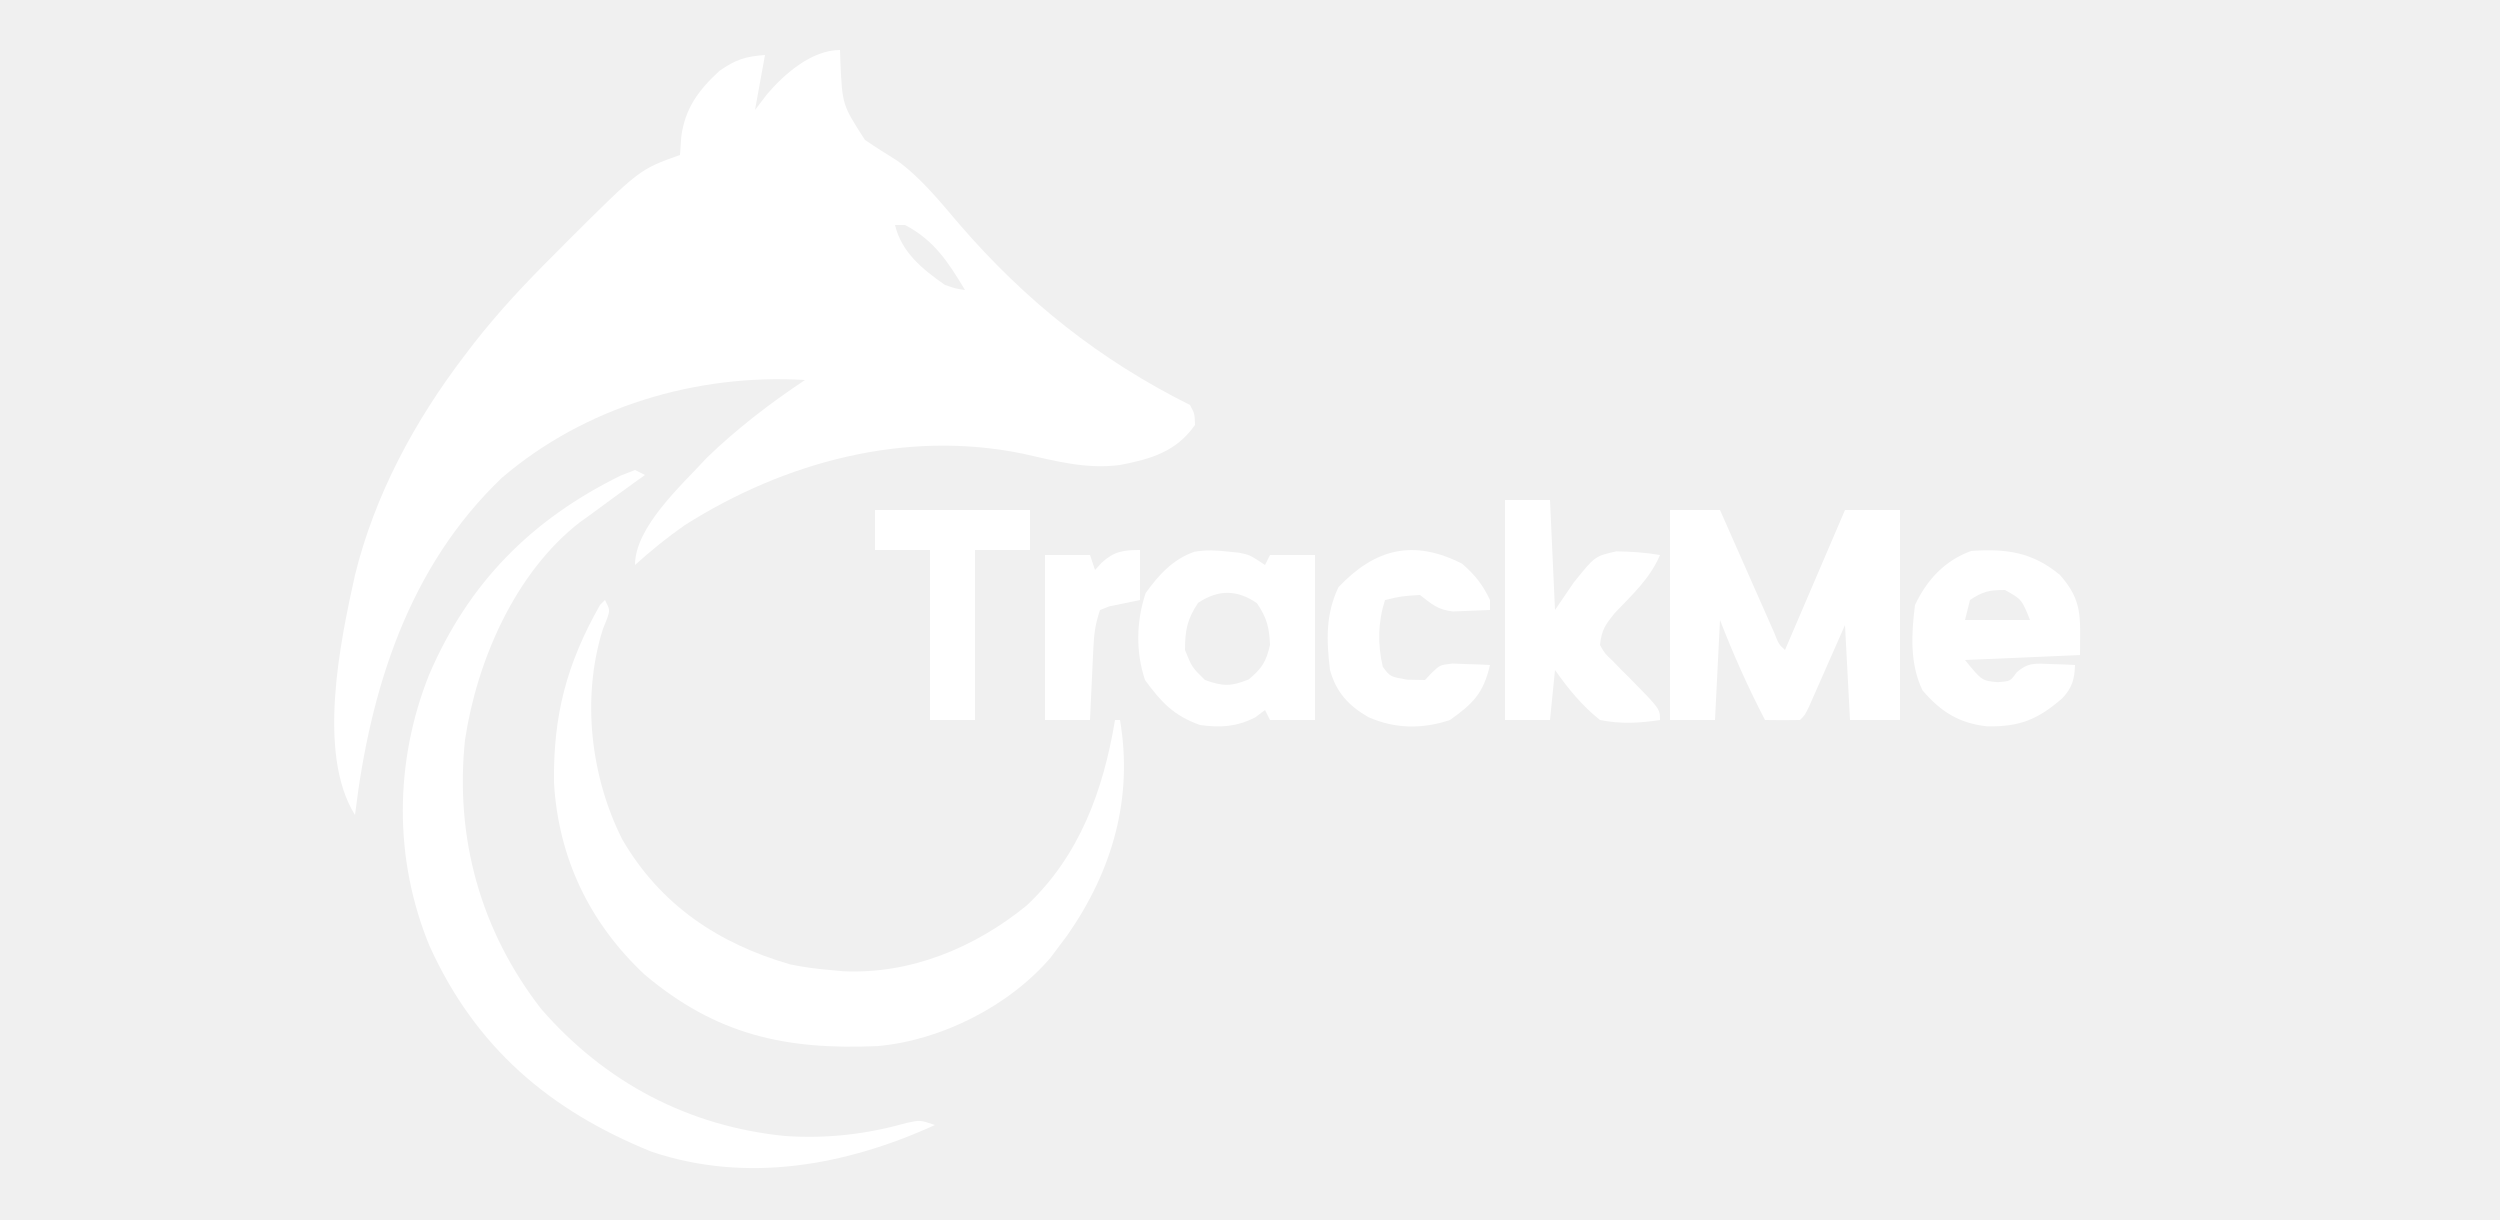
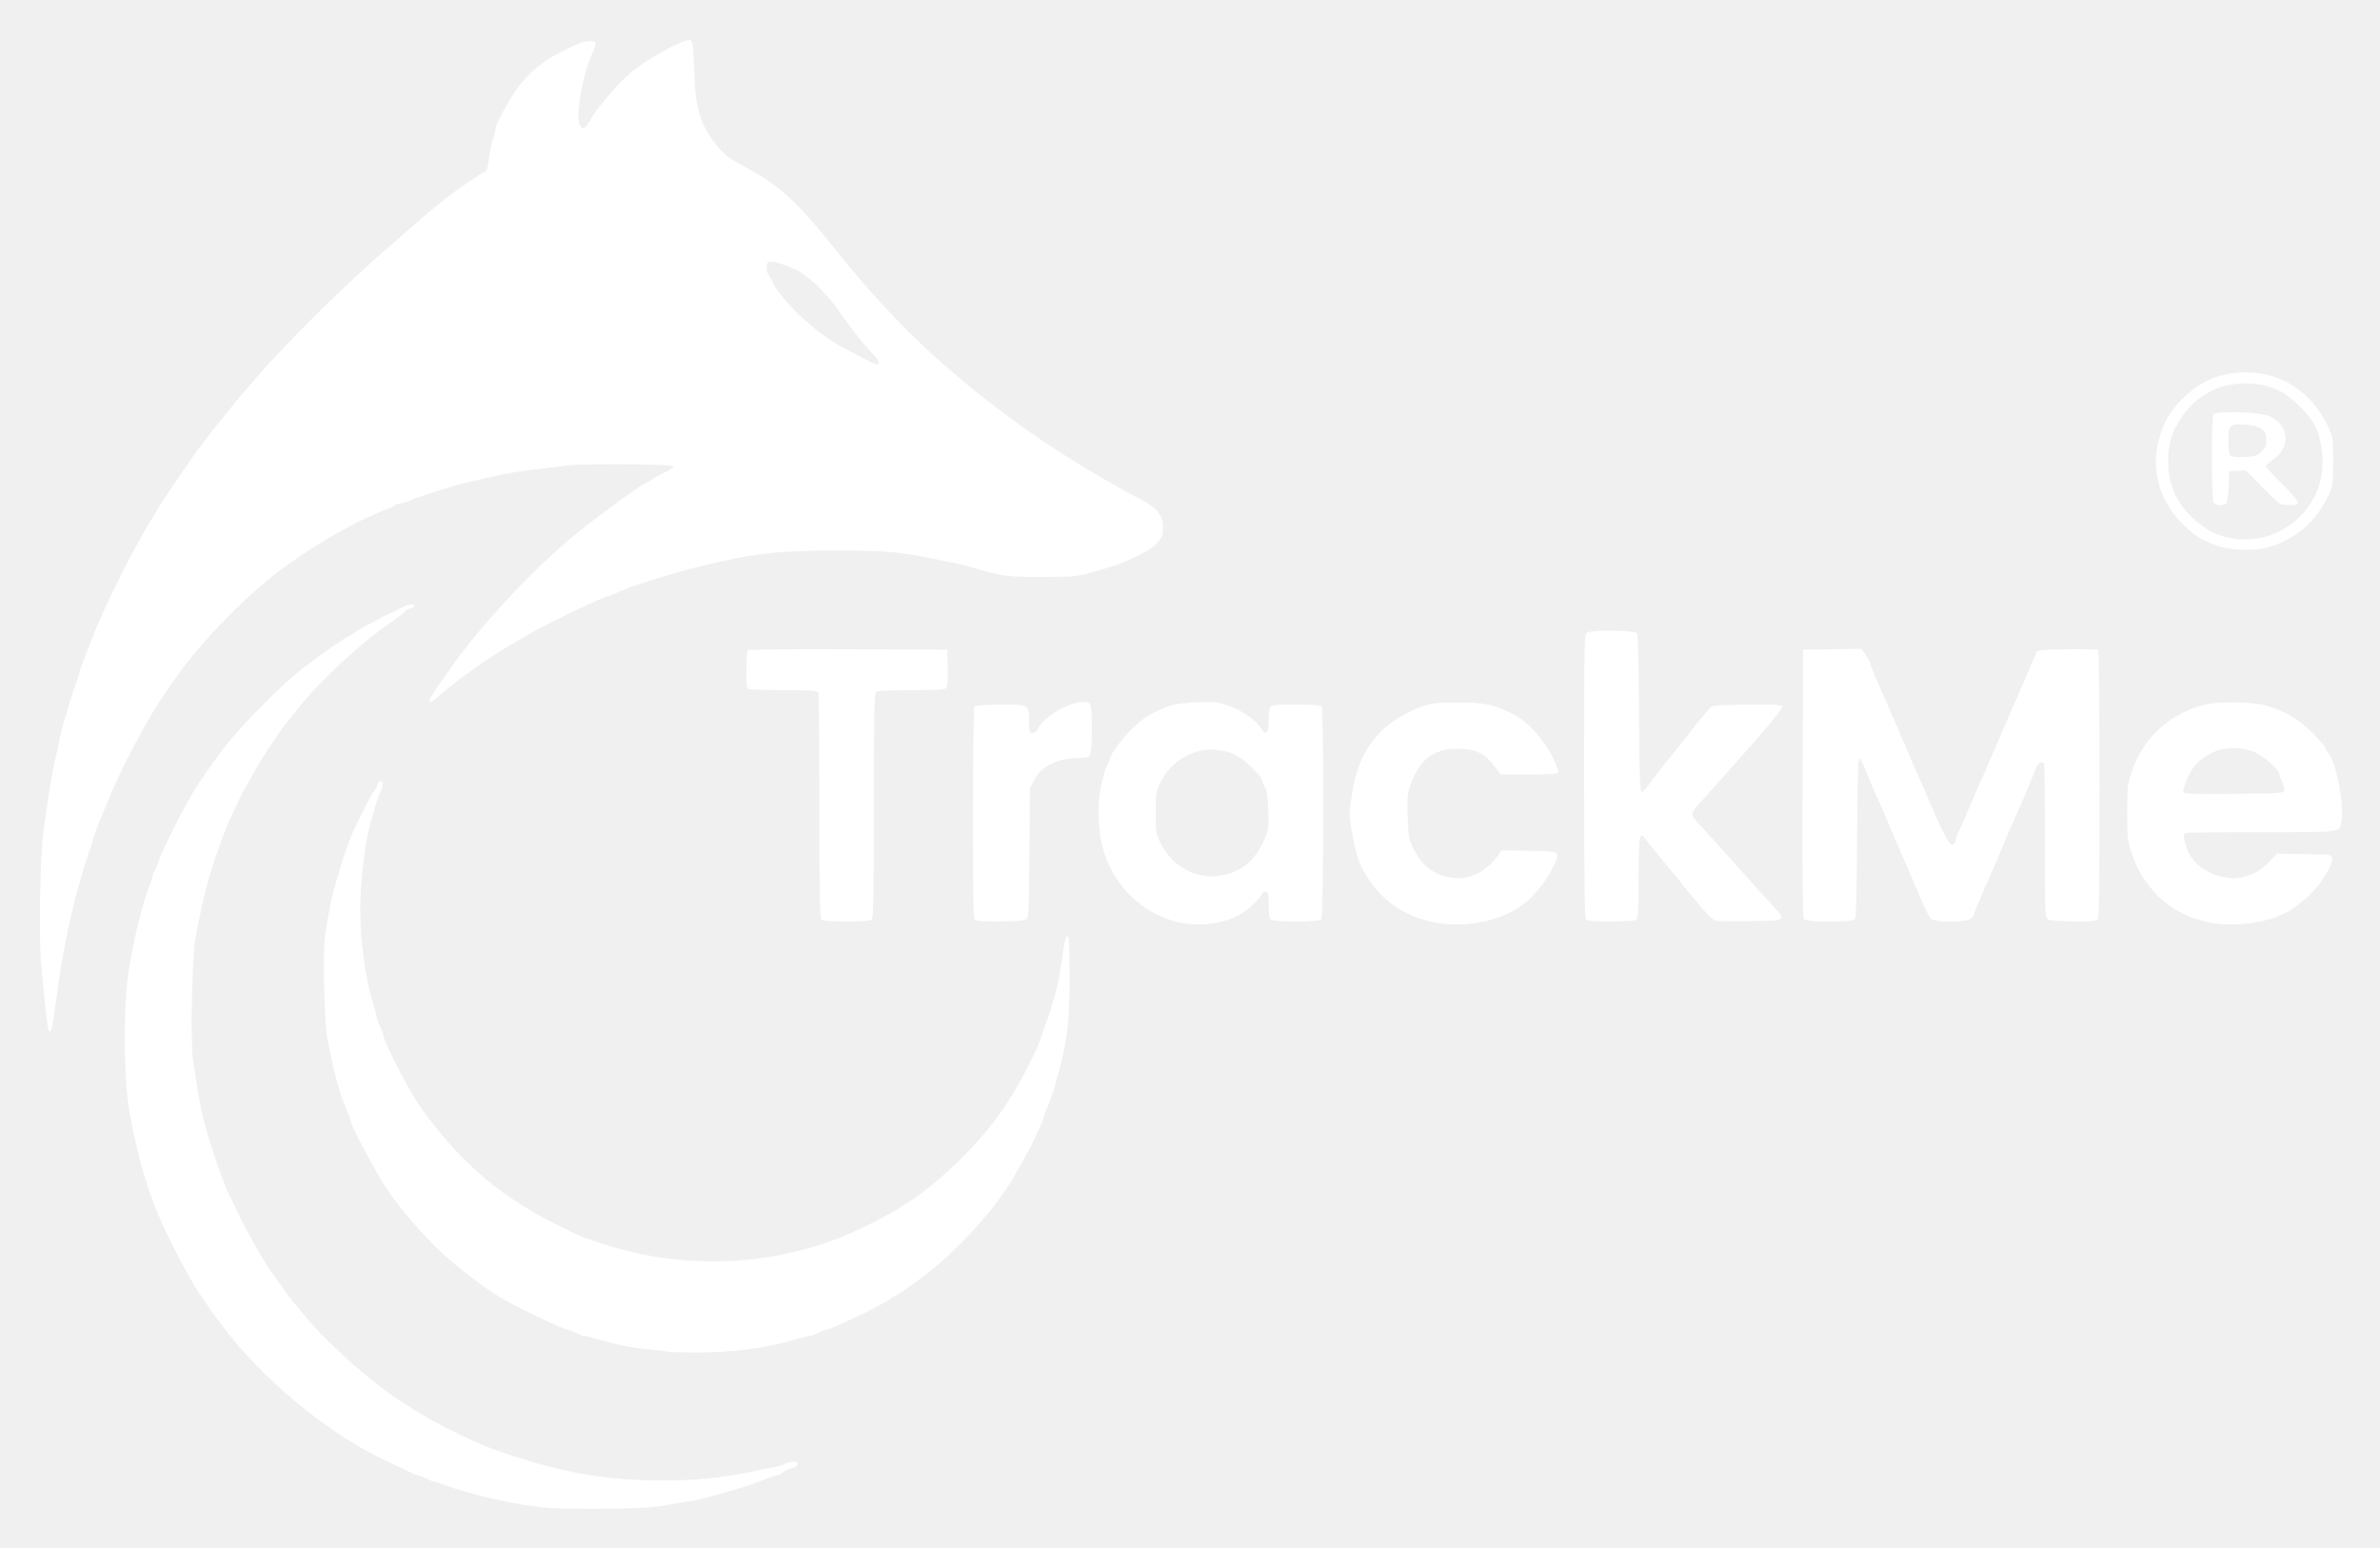
- <svg xmlns="http://www.w3.org/2000/svg" version="1.1" width="500" height="244">
-   <path d="M0 0 C0.026 0.797 0.052 1.593 0.078 2.414 C0.469 10.969 0.469 10.969 5 18 C7.133 19.449 9.315 20.806 11.5 22.176 C16.366 25.727 20.101 30.445 24 35 C37.22 50.268 51.861 61.931 70 71 C70.938 72.75 70.938 72.75 71 75 C67.217 80.348 62.269 81.782 56 83 C49.284 83.888 43.13 82.209 36.598 80.742 C13.097 75.894 -10.998 82.349 -31 95 C-34.52 97.446 -37.817 100.13 -41 103 C-41 95.371 -31.625 87.001 -26.641 81.562 C-20.664 75.762 -13.924 70.616 -7 66 C-28.765 64.706 -51.008 71.346 -67.625 85.562 C-86.323 103.426 -93.977 127.868 -97 153 C-104.657 140.748 -99.968 118.346 -97 105 C-93.02 88.891 -85.033 74.112 -75 61 C-74.434 60.257 -73.868 59.515 -73.285 58.75 C-68.3 52.357 -62.88 46.577 -57.125 40.875 C-55.874 39.612 -55.874 39.612 -54.598 38.324 C-40.09 23.861 -40.09 23.861 -32 21 C-31.918 19.804 -31.835 18.608 -31.75 17.375 C-31.019 11.701 -28.277 8.002 -24.125 4.188 C-20.895 1.926 -18.887 1.278 -15 1 C-15.66 4.63 -16.32 8.26 -17 12 C-16.196 10.948 -15.391 9.896 -14.562 8.812 C-11.1 4.746 -5.624 0 0 0 Z M11 35 C12.338 40.519 16.512 43.85 21 47 C23.151 47.724 23.151 47.724 25 48 C21.637 42.42 18.854 38.06 13 35 C12.34 35 11.68 35 11 35 Z " fill="#FFFFFF" transform="translate(168,10)" />
-   <path d="M0 0 C1 2 1 2 0.441 3.68 C0.151 4.404 -0.139 5.129 -0.438 5.875 C-4.719 19.532 -2.89 35.312 3.473 47.918 C11.109 61.007 22.675 68.718 37.02 72.875 C39.692 73.426 42.281 73.775 45 74 C46.301 74.122 46.301 74.122 47.629 74.246 C61.113 74.894 73.96 69.533 84.312 61.121 C94.893 51.202 99.687 38.031 102 24 C102.33 24 102.66 24 103 24 C105.665 39.629 101.481 54.093 92.527 66.965 C92.023 67.636 91.519 68.308 91 69 C90.384 69.826 89.768 70.653 89.133 71.504 C80.836 81.214 67.212 88.1 54.491 89.221 C36.045 90.016 22.248 86.991 7.875 74.875 C-3.102 64.571 -9.317 51.586 -10.203 36.555 C-10.375 23.049 -7.668 12.758 -1 1 C-0.67 0.67 -0.34 0.34 0 0 Z " fill="#FFFFFF" transform="translate(121,120)" />
-   <path d="M0 0 C0.66 0.33 1.32 0.66 2 1 C1.287 1.508 0.574 2.016 -0.16 2.539 C-3.124 4.67 -6.065 6.83 -9 9 C-9.651 9.465 -10.302 9.931 -10.973 10.41 C-23.97 20.458 -31.616 38.15 -34 54 C-36.044 73.59 -30.874 92.197 -18.75 107.812 C-5.942 122.522 10.73 131.301 30.104 133.207 C38.508 133.761 46.315 132.848 54.426 130.559 C57 130 57 130 60 131 C42.169 139.128 22.284 142.752 3.27 136.324 C-17.157 128.051 -31.897 115.445 -41.072 95.238 C-48.286 77.836 -48.131 58.345 -41.17 40.924 C-33.266 22.536 -20.753 9.931 -2.871 1.117 C-1.924 0.749 -0.976 0.38 0 0 Z " fill="#FFFFFF" transform="translate(127,94)" />
-   <path d="M0 0 C3.3 0 6.6 0 10 0 C10.358 0.813 10.717 1.625 11.086 2.463 C12.413 5.469 13.742 8.475 15.072 11.481 C15.648 12.783 16.223 14.086 16.798 15.389 C17.622 17.259 18.449 19.128 19.277 20.996 C19.775 22.122 20.272 23.248 20.785 24.408 C21.763 26.876 21.763 26.876 23 28 C26.96 18.76 30.92 9.52 35 0 C38.63 0 42.26 0 46 0 C46 13.86 46 27.72 46 42 C42.7 42 39.4 42 36 42 C35.67 35.73 35.34 29.46 35 23 C34.434 24.288 33.868 25.576 33.285 26.902 C32.544 28.581 31.804 30.259 31.062 31.938 C30.689 32.788 30.316 33.638 29.932 34.514 C29.574 35.323 29.216 36.131 28.848 36.965 C28.518 37.714 28.188 38.463 27.848 39.234 C27 41 27 41 26 42 C23.667 42.041 21.333 42.042 19 42 C15.603 35.457 12.653 28.879 10 22 C9.67 28.6 9.34 35.2 9 42 C6.03 42 3.06 42 0 42 C0 28.14 0 14.28 0 0 Z " fill="#FFFFFF" transform="translate(334,102)" />
-   <path d="M0 0 C0.764 0.079 1.529 0.157 2.316 0.238 C4.438 0.688 4.438 0.688 7.438 2.688 C7.768 2.027 8.098 1.367 8.438 0.688 C11.408 0.688 14.377 0.688 17.438 0.688 C17.438 11.578 17.438 22.468 17.438 33.688 C14.467 33.688 11.498 33.688 8.438 33.688 C8.107 33.028 7.777 32.367 7.438 31.688 C6.777 32.182 6.117 32.678 5.438 33.188 C1.687 35.063 -1.483 35.266 -5.562 34.688 C-10.828 32.829 -13.356 30.084 -16.562 25.688 C-18.441 20.051 -18.31 13.929 -16.438 8.312 C-13.86 4.704 -10.973 1.517 -6.656 0.031 C-4.316 -0.353 -2.355 -0.267 0 0 Z M-5.938 10.25 C-8.127 13.535 -8.562 15.74 -8.562 19.688 C-7.171 23.15 -7.171 23.15 -4.562 25.688 C-0.978 26.984 0.661 27.005 4.188 25.562 C6.846 23.347 7.656 22.05 8.438 18.688 C8.294 15.161 7.809 13.23 5.812 10.312 C1.807 7.572 -1.888 7.586 -5.938 10.25 Z " fill="#FFFFFF" transform="translate(245.5625,110.3125)" />
-   <path d="M0 0 C4.651 5.293 4 8.444 4 16 C-3.59 16.33 -11.18 16.66 -19 17 C-15.623 21.148 -15.623 21.148 -12.438 21.438 C-9.941 21.251 -9.941 21.251 -8.672 19.484 C-6.36 17.431 -4.851 17.694 -1.812 17.812 C-0.461 17.853 -0.461 17.853 0.918 17.895 C1.949 17.947 1.949 17.947 3 18 C2.917 20.838 2.428 22.54 0.48 24.633 C-4.423 28.906 -8.06 30.38 -14.586 30.273 C-20.227 29.635 -23.861 27.338 -27.5 23.062 C-30.068 17.765 -29.728 11.709 -29 6 C-26.621 0.978 -23.074 -2.89 -17.75 -4.812 C-10.781 -5.288 -5.527 -4.606 0 0 Z M-18 5 C-18.33 6.32 -18.66 7.64 -19 9 C-14.71 9 -10.42 9 -6 9 C-7.649 4.876 -7.649 4.876 -11 3 C-14.151 3 -15.418 3.279 -18 5 Z " fill="#FFFFFF" transform="translate(412,115)" />
-   <path d="M0 0 C2.97 0 5.94 0 9 0 C9.33 7.26 9.66 14.52 10 22 C11.238 20.185 12.475 18.37 13.75 16.5 C17.983 11.227 17.983 11.227 22.27 10.27 C25.249 10.308 28.063 10.508 31 11 C29.008 15.703 25.474 18.912 21.996 22.562 C20.038 24.954 19.319 25.997 19 29 C19.955 30.702 19.955 30.702 21.527 32.164 C22.072 32.729 22.617 33.293 23.178 33.875 C24.049 34.741 24.049 34.741 24.938 35.625 C31 41.776 31 41.776 31 44 C26.838 44.634 23.142 44.841 19 44 C15.362 41.108 12.675 37.783 10 34 C9.67 37.3 9.34 40.6 9 44 C6.03 44 3.06 44 0 44 C0 29.48 0 14.96 0 0 Z " fill="#FFFFFF" transform="translate(301,100)" />
-   <path d="M0 0 C2.584 2.269 4.095 4.153 5.562 7.25 C5.562 7.91 5.562 8.57 5.562 9.25 C3.98 9.332 2.396 9.389 0.812 9.438 C-0.069 9.472 -0.951 9.507 -1.859 9.543 C-4.916 9.196 -6.046 8.093 -8.438 6.25 C-12.126 6.479 -12.126 6.479 -15.438 7.25 C-16.851 11.667 -16.942 16.118 -15.875 20.625 C-14.393 22.6 -14.393 22.6 -11 23.188 C-9.824 23.208 -8.649 23.229 -7.438 23.25 C-6.976 22.76 -6.515 22.27 -6.039 21.766 C-4.438 20.25 -4.438 20.25 -1.957 19.957 C-1.064 19.992 -0.17 20.027 0.75 20.062 C2.102 20.103 2.102 20.103 3.48 20.145 C4.511 20.197 4.511 20.197 5.562 20.25 C4.24 25.936 2.16 27.966 -2.438 31.25 C-7.962 33.091 -13.378 33.042 -18.75 30.688 C-22.724 28.387 -25.202 25.715 -26.438 21.25 C-27.149 15.31 -27.339 10.153 -24.75 4.688 C-17.448 -3.009 -9.786 -4.982 0 0 Z " fill="#FFFFFF" transform="translate(292.4375,112.75)" />
-   <path d="M0 0 C10.23 0 20.46 0 31 0 C31 2.64 31 5.28 31 8 C27.37 8 23.74 8 20 8 C20 19.22 20 30.44 20 42 C17.03 42 14.06 42 11 42 C11 30.78 11 19.56 11 8 C7.37 8 3.74 8 0 8 C0 5.36 0 2.72 0 0 Z " fill="#FFFFFF" transform="translate(175,102)" />
-   <path d="M0 0 C0 3.3 0 6.6 0 10 C-2.051 10.423 -4.102 10.846 -6.152 11.27 C-7.067 11.631 -7.067 11.631 -8 12 C-8.908 14.725 -9.184 16.622 -9.316 19.449 C-9.358 20.297 -9.4 21.144 -9.443 22.018 C-9.483 22.899 -9.522 23.78 -9.562 24.688 C-9.606 25.58 -9.649 26.473 -9.693 27.393 C-9.799 29.595 -9.9 31.797 -10 34 C-12.97 34 -15.94 34 -19 34 C-19 23.11 -19 12.22 -19 1 C-16.03 1 -13.06 1 -10 1 C-9.67 1.99 -9.34 2.98 -9 4 C-8.567 3.526 -8.134 3.051 -7.688 2.562 C-5.21 0.268 -3.333 0 0 0 Z " fill="#FFFFFF" transform="translate(228,110)" />
+ <svg xmlns="http://www.w3.org/2000/svg" viewBox="20 83.8 360.2 234.2" width="400" height="260.08" role="img" aria-label="TrackMe">
+   <path fill="#FFFFFF" fill-rule="evenodd" d="M103.25 312.02C98.86 311.74 91.5 310.12 87.12 308.47C86.43 308.21 85.76 308 85.62 307.99C85.49 307.99 84.92 307.77 84.38 307.5C83.83 307.23 83.25 307.01 83.1 307.01C82.95 307 82.17 306.67 81.35 306.26C80.54 305.86 79.37 305.3 78.75 305.02C69.96 301.05 59.66 292.57 53.39 284.12C51.48 281.55 49.31 278.35 48.91 277.5C48.81 277.29 48.4 276.56 48.01 275.88C47.29 274.64 45.37 270.8 44.5 268.88C42.35 264.1 40.88 259.08 39.62 252.25C38.65 247 38.64 234.9 39.59 230C39.79 228.97 40.07 227.51 40.21 226.75C40.77 223.79 42.05 219.06 42.63 217.84C42.83 217.4 43 216.9 43.01 216.71C43.01 216.53 43.23 215.93 43.5 215.38C43.77 214.82 43.99 214.27 43.99 214.15C44.01 213.73 46.83 207.9 48.01 205.88C48.4 205.19 48.81 204.46 48.91 204.25C49.32 203.39 51.49 200.19 53.49 197.5C55.98 194.15 62.06 187.92 65.5 185.2C67.86 183.33 72.62 180 72.93 180C73.01 180 73.26 179.84 73.48 179.66C73.7 179.47 74.63 178.91 75.55 178.42C76.47 177.93 77.42 177.41 77.67 177.26C77.92 177.12 78.41 176.89 78.75 176.75C79.09 176.61 79.54 176.41 79.75 176.29C80.98 175.61 81.85 175.25 82.27 175.25C82.97 175.25 82.86 175.71 82.12 175.9C81.78 175.98 81.41 176.18 81.31 176.34C81.21 176.5 80.39 177.13 79.5 177.74C74.66 181.04 68.47 186.76 65.13 191C64.32 192.03 63.58 192.93 63.49 193C63.19 193.23 60.07 197.85 59.22 199.34C57.29 202.69 56.47 204.16 56.21 204.75C56.06 205.09 55.56 206.17 55.1 207.14C54.34 208.78 54.09 209.4 53.24 211.75C51.64 216.14 50.67 219.86 49.58 225.75C49.05 228.62 48.8 241.61 49.23 244.41C50.23 251.01 50.51 252.41 51.55 255.88C52.53 259.18 53.93 263.12 54.51 264.23C54.62 264.45 55.24 265.75 55.89 267.12C57.23 269.93 59.65 274.24 60.95 276.12C62.1 277.78 64.33 280.84 64.5 281C64.57 281.07 65.38 282.02 66.29 283.12C69.66 287.2 76.84 293.55 80.71 295.88C80.94 296.01 81.74 296.54 82.5 297.04C85.29 298.91 91.71 302.09 95 303.25C104.52 306.58 111.29 307.83 120 307.86C125.06 307.88 129.28 307.46 133.88 306.49C135.11 306.23 136.57 305.94 137.12 305.85C137.68 305.76 138.43 305.53 138.8 305.34C139.17 305.15 139.77 305 140.13 305C141.11 305 140.84 305.81 139.8 306.02C139.35 306.12 138.78 306.37 138.53 306.6C138.29 306.82 137.95 307 137.78 307C137.61 307 136.94 307.21 136.3 307.47C134.06 308.35 132.37 308.93 130.5 309.45C129.47 309.74 127.78 310.2 126.75 310.49C125.72 310.77 124.63 311 124.33 311C124.03 311 122.63 311.23 121.21 311.51C119.13 311.93 117.41 312.04 112.38 312.12C108.94 312.17 104.83 312.12 103.25 312.02ZM121.12 288.37C120.99 288.32 119.69 288.16 118.25 288.02C115.6 287.77 113.48 287.35 110.48 286.48C109.58 286.21 108.68 286 108.48 285.99C108.29 285.99 107.67 285.77 107.12 285.5C106.58 285.23 105.99 285.01 105.82 285.01C105.31 284.99 99.75 282.37 96.52 280.62C93.93 279.21 89.33 275.73 86.44 273C83.49 270.21 79.46 265.37 77.88 262.7C75.62 258.89 73 253.83 73 253.26C73 253.13 72.79 252.53 72.53 251.94C71.67 249.98 70.77 246.97 70.22 244.25C70.07 243.49 69.77 242.09 69.56 241.12C69.06 238.92 68.82 227.57 69.22 225.2C69.37 224.33 69.62 222.84 69.77 221.88C70.32 218.55 72.46 211.6 73.71 209.09C73.97 208.56 74.67 207.14 75.26 205.94C75.84 204.74 76.46 203.63 76.64 203.49C76.81 203.35 77.02 202.95 77.11 202.61C77.19 202.28 77.37 202 77.51 202C77.97 202 78.05 202.71 77.67 203.42C77.25 204.19 76.28 207.39 75.64 210.12C75.1 212.38 74.5 218.45 74.51 221.5C74.53 226.36 75.32 232.04 76.53 235.89C76.79 236.73 77 237.57 77.01 237.77C77.01 237.96 77.23 238.57 77.5 239.12C77.77 239.68 77.99 240.25 77.99 240.39C78.02 241.22 81.36 247.87 83 250.36C84.09 252 84.46 252.52 85.72 254.12C90.94 260.76 96.6 265.34 104.38 269.21C107.39 270.72 108.37 271.13 111.12 272.02C124.44 276.37 138.9 275.39 151.12 269.32C153.28 268.25 156.07 266.73 156.46 266.42C156.65 266.27 157 266.03 157.24 265.88C159.58 264.5 163.23 261.46 166.15 258.45C170.11 254.36 172.77 250.67 175.3 245.75C176.89 242.67 177.03 242.33 178.23 238.88C179.82 234.27 180.17 232.82 180.87 228.04C181.05 226.76 181.27 225.64 181.35 225.56C181.78 225.14 181.88 226.31 181.88 231.71C181.88 237.48 181.58 240.66 180.71 244.12C179.66 248.36 179.28 249.6 178.47 251.44C178.21 252.03 178 252.64 178 252.79C178 252.94 177.76 253.59 177.46 254.22C177.17 254.86 176.69 255.88 176.4 256.5C175.97 257.42 174.16 260.7 173.12 262.45C170.6 266.7 165.23 272.65 160.62 276.29C158.55 277.94 155.6 280 155.32 280C155.24 280 154.99 280.16 154.77 280.35C153.95 281.07 145.87 284.99 145.14 285.01C145 285.01 144.43 285.23 143.88 285.5C143.32 285.77 142.71 285.99 142.52 285.99C142.32 286 141.42 286.21 140.52 286.48C135.64 287.89 130.96 288.5 125.12 288.48C123.06 288.47 121.26 288.42 121.12 288.37ZM27.38 239.75C27.19 239.46 26.87 236.63 26.23 229.62C25.85 225.55 26.06 213.21 26.57 209.62C26.79 208.11 27.08 206.03 27.23 205C27.58 202.49 27.95 200.46 28.42 198.5C28.63 197.61 28.9 196.35 29.01 195.71C29.12 195.07 29.38 194 29.59 193.34C29.79 192.67 30.21 191.28 30.51 190.25C30.81 189.22 31.27 187.81 31.53 187.12C31.79 186.43 32 185.76 32 185.63C32 185.35 32.69 183.52 34.53 178.94C35.61 176.24 38.93 169.41 40.51 166.62C41.06 165.66 41.68 164.54 41.89 164.12C42.1 163.71 42.6 162.87 43.01 162.25C43.41 161.63 43.82 160.96 43.92 160.75C44.07 160.43 46.13 157.35 48.85 153.38C51.18 149.97 57.32 142.46 61.21 138.25C65.96 133.12 72.87 126.38 77.61 122.25C79.12 120.94 81.31 119.03 82.48 117.99C85.84 115.04 88.29 113.11 90.87 111.38C92.18 110.51 93.38 109.75 93.52 109.7C93.67 109.65 93.89 108.77 94.01 107.74C94.12 106.72 94.4 105.38 94.61 104.78C94.82 104.18 95 103.52 95 103.32C95 102.6 97.26 98.43 98.51 96.86C100.83 93.95 102.92 92.46 107.54 90.41C108.57 89.95 109.89 89.87 110.13 90.25C110.21 90.39 110.01 91.1 109.67 91.82C108.24 94.84 107.08 101.25 107.71 102.63C108.14 103.58 108.55 103.38 109.42 101.81C110.31 100.2 113.88 96.06 115.47 94.79C117.29 93.35 119.67 91.84 121.55 90.93C123.91 89.8 124.37 89.67 124.69 90.06C124.83 90.23 125 92.17 125.06 94.38C125.23 100.11 125.93 102.56 128.26 105.55C129.5 107.13 130.31 107.78 132.57 108.97C137.86 111.76 140.56 114.21 146.48 121.62C152.61 129.29 158.39 135.3 164.72 140.58C165.9 141.57 167.02 142.51 167.2 142.68C167.58 143.04 171.76 146.23 173.59 147.56C177.1 150.1 180.11 152.12 182.71 153.68C183.58 154.2 184.56 154.79 184.88 155C185.2 155.21 186.51 155.97 187.79 156.7C189.08 157.42 190.29 158.12 190.5 158.25C190.71 158.37 191.71 158.91 192.73 159.43C195.14 160.66 196 161.77 196 163.65C196 164.78 195.88 165.12 195.23 165.86C194.48 166.71 194.14 166.93 191.68 168.16C190.03 168.98 188.81 169.42 185.62 170.32C182.97 171.06 182.69 171.09 177.75 171.11C172.39 171.12 171.83 171.05 166.75 169.57C165.99 169.36 164.64 169.03 163.75 168.86C162.86 168.68 161.56 168.42 160.88 168.28C156.07 167.31 153.8 167.12 146.62 167.12C137.55 167.12 134.04 167.53 125.88 169.53C121.44 170.61 114.77 172.75 113.12 173.61C112.71 173.82 112.25 174 112.1 174C111.52 174 102.13 178.51 99.88 179.87C99.33 180.2 98.15 180.89 97.27 181.4C95.85 182.21 93.45 183.79 90.92 185.57C89.74 186.4 86.44 189.03 85.93 189.55C85.44 190.05 85 190.14 85 189.75C85 189.61 85.53 188.74 86.17 187.81C86.82 186.88 87.74 185.56 88.22 184.88C92.46 178.78 100.54 170.09 106.75 164.95C110.21 162.09 117.17 157 117.63 157C117.68 157 118.13 156.72 118.63 156.39C119.12 156.05 120.09 155.53 120.77 155.22C121.45 154.91 121.97 154.54 121.92 154.39C121.8 154.03 108.81 153.91 106 154.24C97.7 155.22 97.44 155.26 93.12 156.25C89.59 157.06 88.88 157.24 88.28 157.46C87.92 157.59 86.61 158 85.38 158.37C84.14 158.75 82.64 159.26 82.06 159.53C81.47 159.79 80.79 160 80.55 160C80.31 160 79.89 160.15 79.62 160.34C79.35 160.53 78.84 160.77 78.5 160.87C77.86 161.07 73.93 162.86 73.25 163.27C73.04 163.39 72.48 163.7 72 163.95C69.64 165.2 66.55 167.14 63.5 169.28C58.03 173.13 50.64 180.6 46.6 186.38C46.32 186.79 45.69 187.69 45.21 188.38C42.68 191.99 39.22 198.33 37.09 203.25C35.42 207.1 34 210.73 34 211.12C34 211.26 33.79 211.93 33.53 212.62C33.02 213.98 32.32 216.3 31.53 219.25C30.28 223.94 29.25 229.36 28.48 235.25C27.91 239.53 27.72 240.31 27.38 239.75ZM198 223.28C193.37 222.11 189.53 218.74 187.58 214.12C186.18 210.82 185.85 205.95 186.77 202.09C187.06 200.89 187.45 199.67 187.65 199.39C187.84 199.12 188 198.75 188 198.58C188 197.96 190.14 195.17 191.7 193.73C193.3 192.27 194.53 191.54 196.88 190.68C198.38 190.12 203.15 189.83 204.62 190.21C207.43 190.93 209.87 192.46 211.02 194.23C211.64 195.19 212 194.67 212 192.8C212.01 191.88 212.11 190.97 212.23 190.78C212.4 190.5 213.25 190.43 216.11 190.42C218.12 190.42 219.88 190.53 220.01 190.66C220.37 191.02 220.34 222.46 219.98 222.9C219.59 223.37 212.76 223.41 212.3 222.95C212.12 222.77 212 221.88 212 220.7C212 218.92 211.96 218.75 211.5 218.75C211.22 218.75 211 218.87 211 219.01C211 219.48 208.95 221.48 207.79 222.14C205.06 223.69 201.33 224.12 198 223.28ZM236.47 223.26C231.6 222.14 227.91 219.09 225.83 214.5C225.22 213.15 224.25 208.47 224.25 206.88C224.25 206.43 224.47 204.81 224.73 203.29C225.84 196.93 229.23 192.88 235.27 190.71C236.68 190.2 237.33 190.13 240.62 190.13C244.69 190.12 246.14 190.43 249.04 191.89C251.12 192.94 253.68 195.71 254.91 198.25C255.48 199.41 255.89 200.51 255.82 200.68C255.73 200.92 254.65 201 251.41 201L247.12 201L246.07 199.63C244.61 197.74 243.27 197.12 240.62 197.12C236.99 197.12 234.93 198.67 233.53 202.42C233.01 203.82 232.96 204.29 233.05 207.3C233.14 210.45 233.19 210.72 233.96 212.3C234.96 214.36 236.45 215.73 238.31 216.32C241.54 217.34 244.48 216.28 246.71 213.28L247.3 212.49L251.46 212.56C256.38 212.64 256.29 212.56 254.85 215.41C253.79 217.49 251.79 219.85 250.13 220.97C246.47 223.44 241.12 224.34 236.47 223.26ZM354 223.32C350.35 222.49 347.39 220.65 345.27 217.9C343.95 216.18 343.39 215.12 342.58 212.75C341.99 211.03 341.94 210.53 341.94 206.75C341.94 202.95 341.99 202.47 342.6 200.67C344.29 195.64 347.96 192.13 353.12 190.58C355.45 189.88 361.05 189.94 363.34 190.69C366.25 191.64 367.98 192.7 370.06 194.81C371.13 195.89 372 196.9 372 197.05C372 197.21 372.16 197.51 372.35 197.73C373.51 199.02 374.78 205.28 374.39 207.84C374.09 209.86 374.85 209.74 362.23 209.74C356.04 209.73 350.88 209.8 350.74 209.88C350.4 210.09 350.44 210.6 350.91 212.04C351.53 213.94 353.3 215.59 355.4 216.24C357.48 216.88 358.51 216.88 360.44 216.23C361.62 215.83 362.27 215.4 363.3 214.35L364.62 212.99L368.75 213.06C372.77 213.12 372.88 213.14 372.95 213.67C373.12 214.83 370.84 218.27 368.84 219.89C367.08 221.32 366.2 221.9 365.5 222.12C365.15 222.23 364.74 222.42 364.58 222.55C364.41 222.68 363.24 223 361.98 223.27C359.29 223.83 356.31 223.85 354 223.32ZM144.3 222.95C144.07 222.72 144 218.58 144 205.85C144 196.6 143.93 188.86 143.85 188.65C143.72 188.3 143.01 188.25 138.49 188.25C135.32 188.25 133.22 188.15 133.13 188C132.87 187.6 132.91 182.49 133.17 182.23C133.31 182.09 139.2 182.02 148.39 182.06L163.38 182.12L163.45 184.84C163.49 186.63 163.42 187.67 163.23 187.9C163 188.18 161.9 188.25 157.89 188.25C154.3 188.25 152.76 188.34 152.55 188.55C152.32 188.78 152.25 192.94 152.25 205.75C152.25 218.56 152.18 222.72 151.95 222.95C151.75 223.15 150.53 223.25 148.12 223.25C145.72 223.25 144.5 223.15 144.3 222.95ZM167.56 223.04C167.3 222.88 167.24 219.57 167.25 206.86C167.25 198.08 167.36 190.79 167.48 190.67C167.6 190.55 169.35 190.45 171.38 190.43C175.76 190.41 175.75 190.4 175.75 193.05C175.75 194.58 175.8 194.75 176.24 194.75C176.54 194.75 176.89 194.45 177.11 194.03C177.95 192.4 181.16 190.39 183.4 190.08C185.17 189.84 185.25 190.01 185.25 194.05C185.25 195.97 185.13 197.75 184.99 198.02C184.79 198.4 184.45 198.5 183.43 198.51C180.01 198.54 177.6 199.71 176.5 201.89L175.88 203.12L175.8 212.88C175.74 221.58 175.68 222.66 175.32 222.94C174.85 223.29 168.1 223.38 167.56 223.04ZM260.05 222.95C259.82 222.72 259.75 217.55 259.75 201.21C259.75 180.27 259.76 179.76 260.23 179.51C260.98 179.11 267.37 179.17 267.72 179.59C267.91 179.82 268.01 183.52 268.06 191.75C268.11 200.48 268.2 203.61 268.42 203.68C268.58 203.73 269.08 203.24 269.53 202.58C269.98 201.92 270.92 200.69 271.61 199.84C272.31 199 274.17 196.66 275.75 194.63C277.33 192.61 278.84 190.84 279.09 190.7C279.36 190.56 281.76 190.44 284.59 190.43C289.04 190.4 289.63 190.45 289.7 190.81C289.75 191.04 288.1 193.11 285.74 195.79C280.98 201.19 280.43 201.8 278.12 204.36C275.57 207.21 275.61 206.9 277.51 208.92C278.14 209.58 280.6 212.32 283 215C285.39 217.68 287.86 220.42 288.49 221.08C290.38 223.1 290.36 223.11 284.88 223.2C282.26 223.24 279.88 223.21 279.59 223.13C279.29 223.06 278.28 222.07 277.35 220.94C276.42 219.8 275.59 218.82 275.51 218.75C275.43 218.68 274.97 218.12 274.5 217.5C274.03 216.88 273.57 216.32 273.49 216.25C273.27 216.06 269.69 211.66 269.11 210.87C268.12 209.5 268 210.1 268 216.59C268 220.97 267.92 222.73 267.7 222.95C267.5 223.15 266.28 223.25 263.88 223.25C261.47 223.25 260.25 223.15 260.05 222.95ZM293.03 222.91C292.82 222.66 292.76 217.08 292.81 202.35L292.88 182.12L297.3 182.06L301.72 181.99L302.36 182.93C302.71 183.44 303 183.99 303 184.14C303 184.37 303.76 186.17 305.68 190.5C305.89 190.98 306.26 191.82 306.5 192.38C306.74 192.93 307.11 193.77 307.32 194.25C307.54 194.73 308.24 196.36 308.88 197.88C309.52 199.39 310.24 201.07 310.5 201.62C310.75 202.18 311.14 203.07 311.38 203.62C313.96 209.7 314.93 211.62 315.38 211.62C315.71 211.62 315.9 211.39 316.01 210.88C316.09 210.46 316.29 209.9 316.44 209.62C316.6 209.35 317.25 207.89 317.88 206.38C318.52 204.86 319.26 203.15 319.52 202.56C319.78 201.98 320.22 201.02 320.48 200.44C320.74 199.85 321.48 198.14 322.12 196.62C322.76 195.11 323.46 193.48 323.68 193C323.89 192.52 324.26 191.68 324.5 191.12C324.74 190.57 325.11 189.73 325.32 189.25C325.54 188.77 326.24 187.14 326.88 185.62C327.52 184.11 328.13 182.71 328.24 182.5C328.39 182.19 329.22 182.11 332.88 182.06C335.33 182.02 337.43 182.08 337.55 182.2C337.66 182.31 337.76 191.51 337.76 202.62C337.76 218.68 337.69 222.88 337.44 223.04C336.9 223.39 330.4 223.29 329.91 222.93C329.5 222.63 329.47 221.79 329.49 211.22C329.5 204.95 329.44 199.64 329.36 199.42C329.15 198.87 328.35 199.29 328.12 200.06C327.96 200.6 326.17 204.87 325.33 206.75C324.43 208.74 323.99 209.75 323 212.12C322.02 214.48 321.62 215.39 320.68 217.5C319.63 219.83 318.75 221.98 318.75 222.22C318.75 222.36 318.5 222.65 318.19 222.86C317.35 223.45 312.72 223.42 312.21 222.81C311.78 222.29 311.1 220.83 309.5 217C309.07 215.97 308.54 214.73 308.32 214.25C307.38 212.14 306.98 211.23 306 208.88C304.96 206.39 304.45 205.22 303.51 203.19C303.24 202.6 302.71 201.31 302.33 200.31C301.96 199.31 301.53 198.53 301.39 198.58C301.21 198.64 301.1 202.51 301.06 210.62C301.01 218.94 300.91 222.68 300.72 222.91C300.31 223.4 293.43 223.4 293.03 222.91ZM205.38 216.17C208.13 215.58 210.19 213.72 211.41 210.72C212 209.27 212.04 208.9 211.94 206.38C211.87 204.44 211.71 203.4 211.42 202.88C211.19 202.46 211 201.98 211 201.81C211 201.63 210.3 200.79 209.44 199.93C207.57 198.06 205.71 197.25 203.31 197.25C200.21 197.25 197.19 199.17 195.69 202.09C194.94 203.57 194.91 203.74 194.91 206.75C194.91 209.62 194.96 209.99 195.57 211.25C196.77 213.75 198.98 215.62 201.37 216.16C203.06 216.54 203.62 216.54 205.38 216.17ZM365.71 203.42C365.75 203.17 365.61 202.59 365.4 202.13C365.18 201.68 365 201.17 365 201.02C365 200.46 362.86 198.43 361.63 197.82C359.73 196.87 357.06 196.75 355.23 197.53C353.69 198.19 352.64 198.99 351.83 200.14C351.16 201.08 350.3 203.28 350.44 203.7C350.52 203.94 352.29 203.99 358.08 203.94C365.13 203.88 365.62 203.85 365.71 203.42ZM355.62 166.41C353.37 165.68 351.98 164.79 350.12 162.89C346.8 159.49 345.54 154.88 346.72 150.38C347.39 147.79 348.37 146.08 350.22 144.24C353.1 141.39 356 140.16 359.88 140.15C365.47 140.15 370.13 143.32 372.52 148.75C373.07 149.99 373.12 150.46 373.12 153.62C373.11 156.77 373.05 157.27 372.51 158.5C370.8 162.4 367.82 165.14 363.82 166.48C361.61 167.22 358.02 167.19 355.62 166.41ZM361.98 165.22C366.26 164.48 370.03 160.99 371.13 156.74C371.84 154.01 371.51 150.52 370.33 148.18C369.45 146.42 366.68 143.74 364.88 142.89C362.81 141.93 360.45 141.61 357.97 141.96C354.77 142.41 352 144.19 350.14 147C348.63 149.29 348.14 150.9 348.14 153.62C348.14 157.11 349.37 159.9 352 162.33C354.84 164.96 358.06 165.89 361.98 165.22ZM355.01 159.77C354.68 159.16 354.66 147.02 354.99 146.51C355.35 145.94 361.93 146.13 363.41 146.76C366.47 148.08 366.77 151.46 363.99 153.38C363.45 153.76 363 154.21 363 154.38C363 154.55 364.07 155.74 365.38 157.03C366.68 158.31 367.75 159.57 367.75 159.81C367.75 160.17 367.53 160.25 366.61 160.25C365.98 160.25 365.27 160.15 365.03 160.02C364.8 159.89 363.54 158.71 362.24 157.38L359.89 154.98L358.63 155.05L357.38 155.12L357.3 157.36C357.26 158.59 357.11 159.75 356.96 159.92C356.54 160.43 355.31 160.33 355.01 159.77ZM362.24 152.14C362.85 151.55 363 151.2 363 150.35C363 148.91 362.09 148.24 359.9 148.06C357.5 147.87 357.25 148.1 357.25 150.46C357.25 151.67 357.37 152.52 357.56 152.72C357.78 152.94 358.44 153.01 359.68 152.95C361.26 152.88 361.57 152.78 362.24 152.14ZM153 138.62C153 138.42 152.57 137.83 152.04 137.31C150.95 136.24 148.68 133.36 146.93 130.81C145.43 128.65 143.14 126.31 141.35 125.12C139.97 124.21 136.96 123.19 136.34 123.42C135.84 123.62 135.94 125.03 136.5 125.75C136.77 126.09 136.99 126.45 136.99 126.55C137.01 127.08 138.86 129.39 140.74 131.25C142.54 133.03 145.39 135.23 146.99 136.08C147.2 136.19 148.5 136.88 149.88 137.61C152.61 139.06 153 139.19 153 138.62Z" />
</svg>
